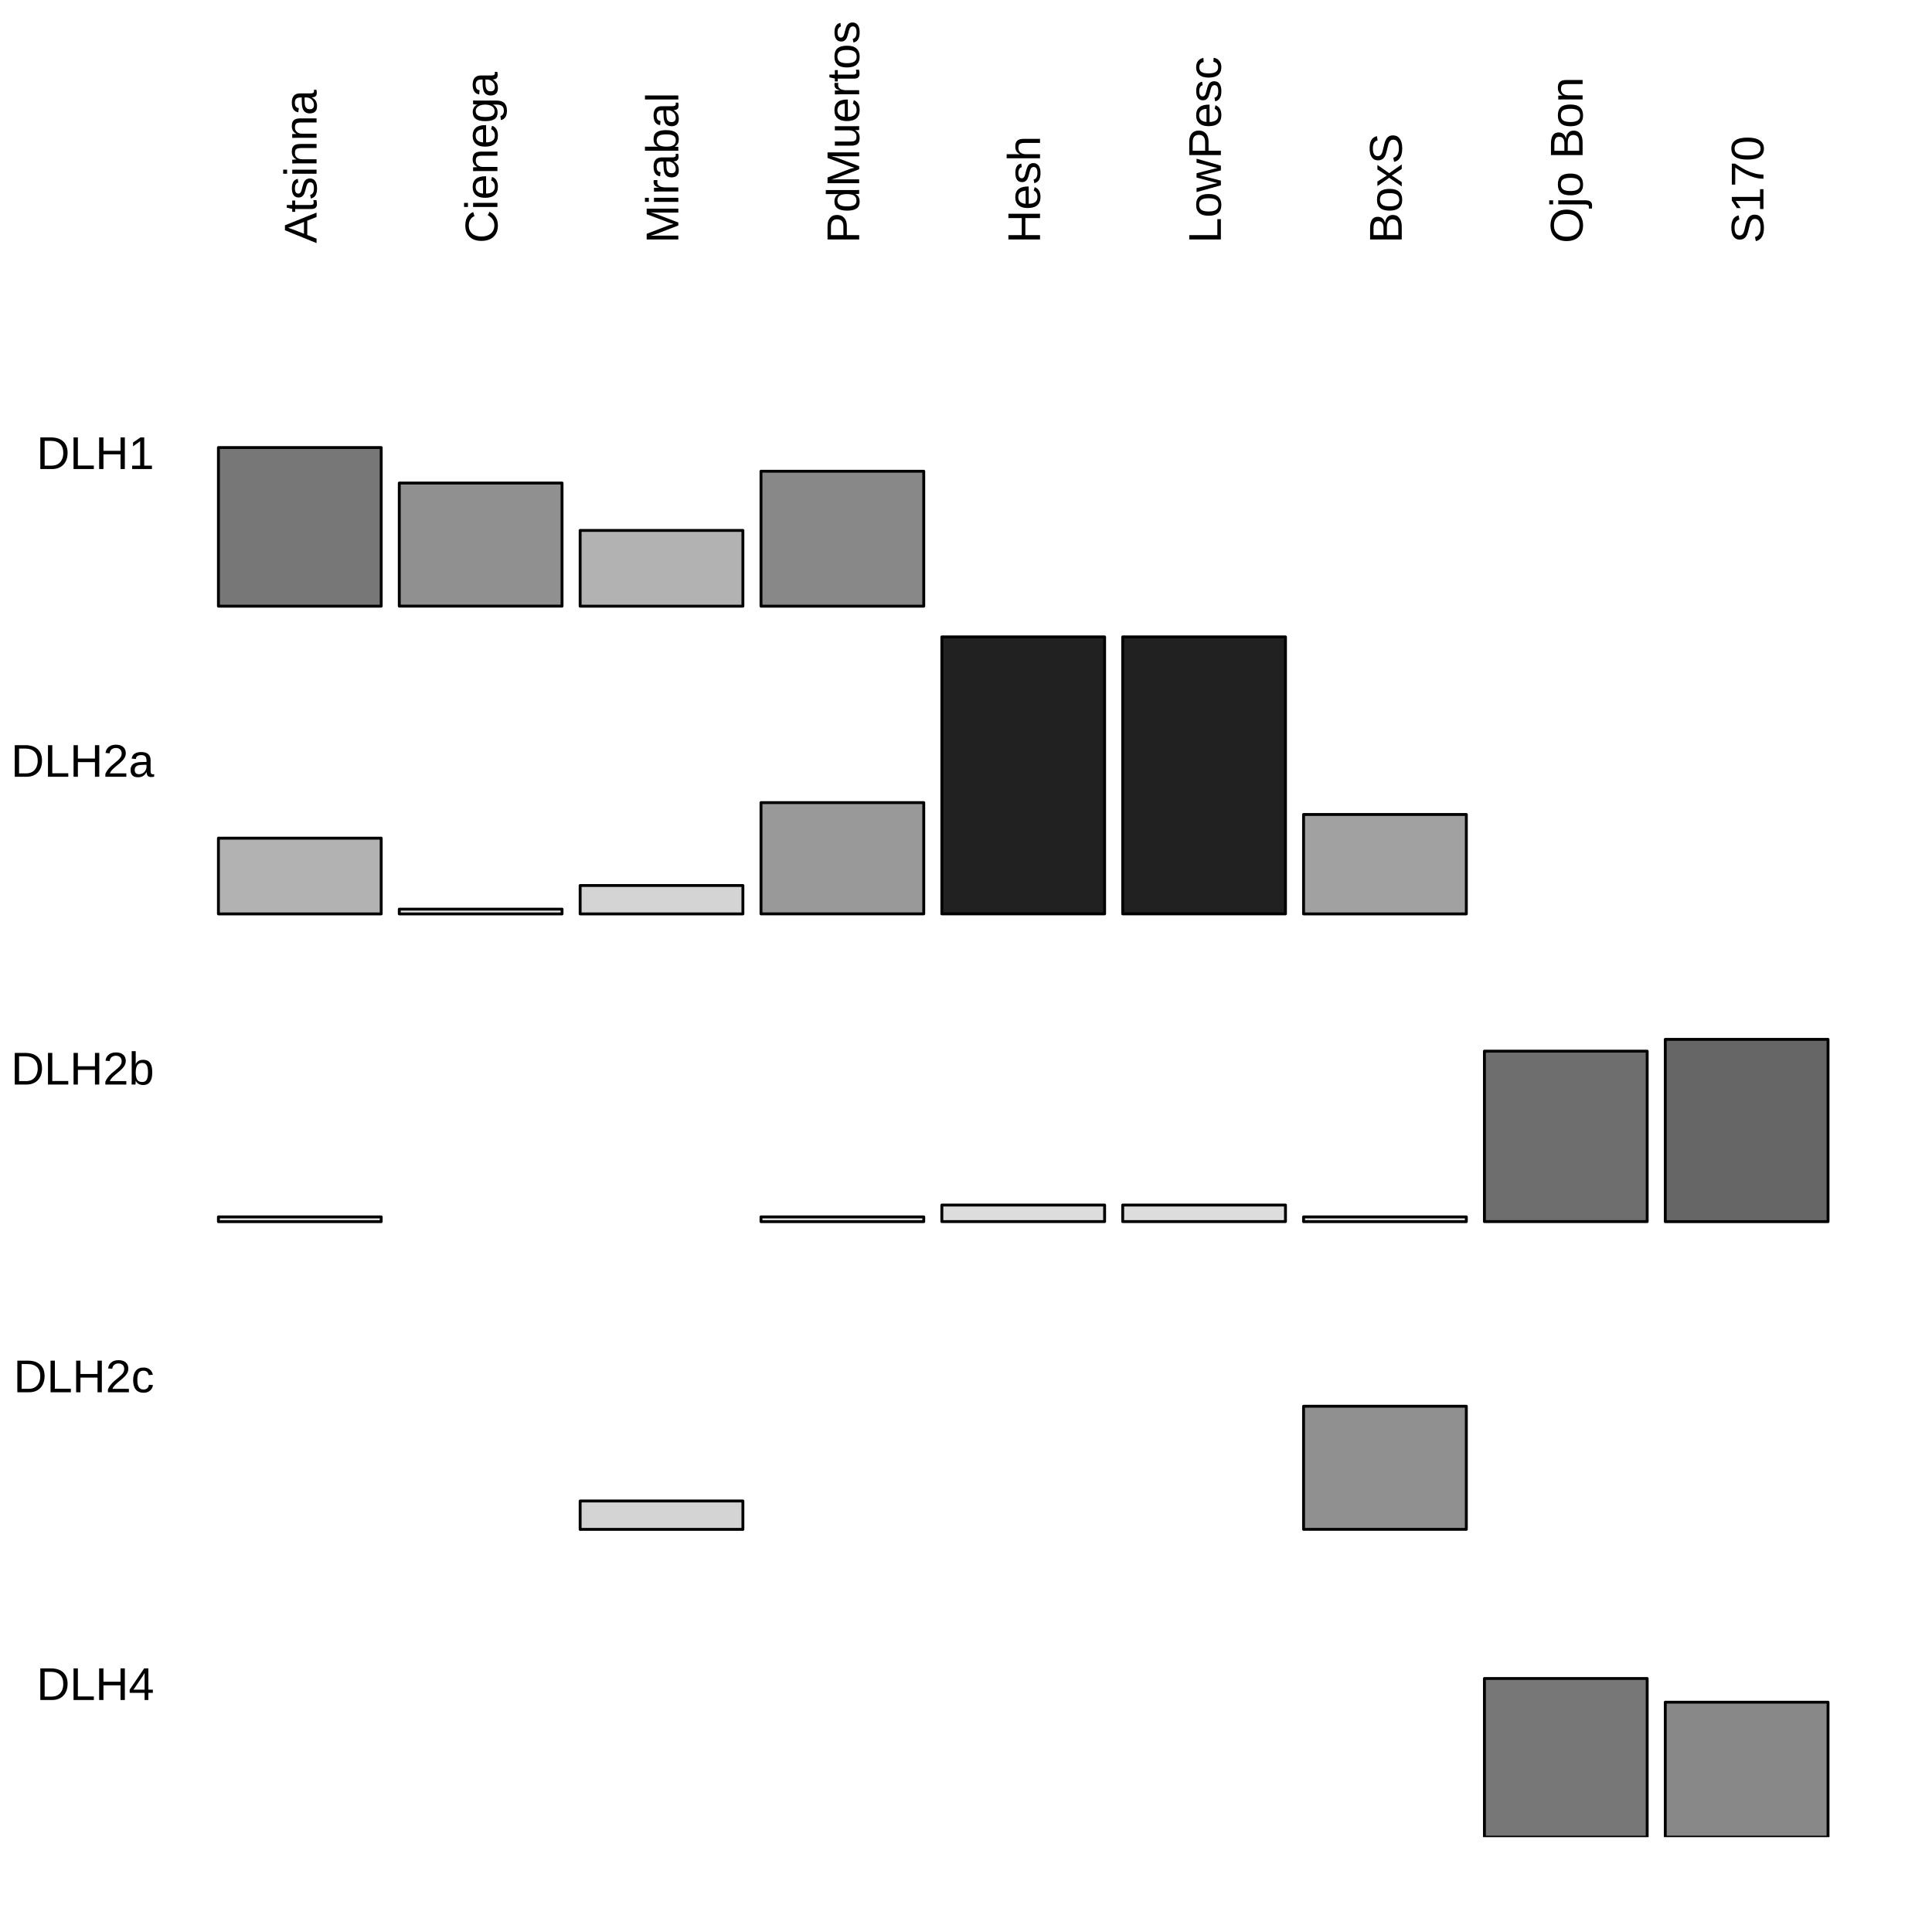
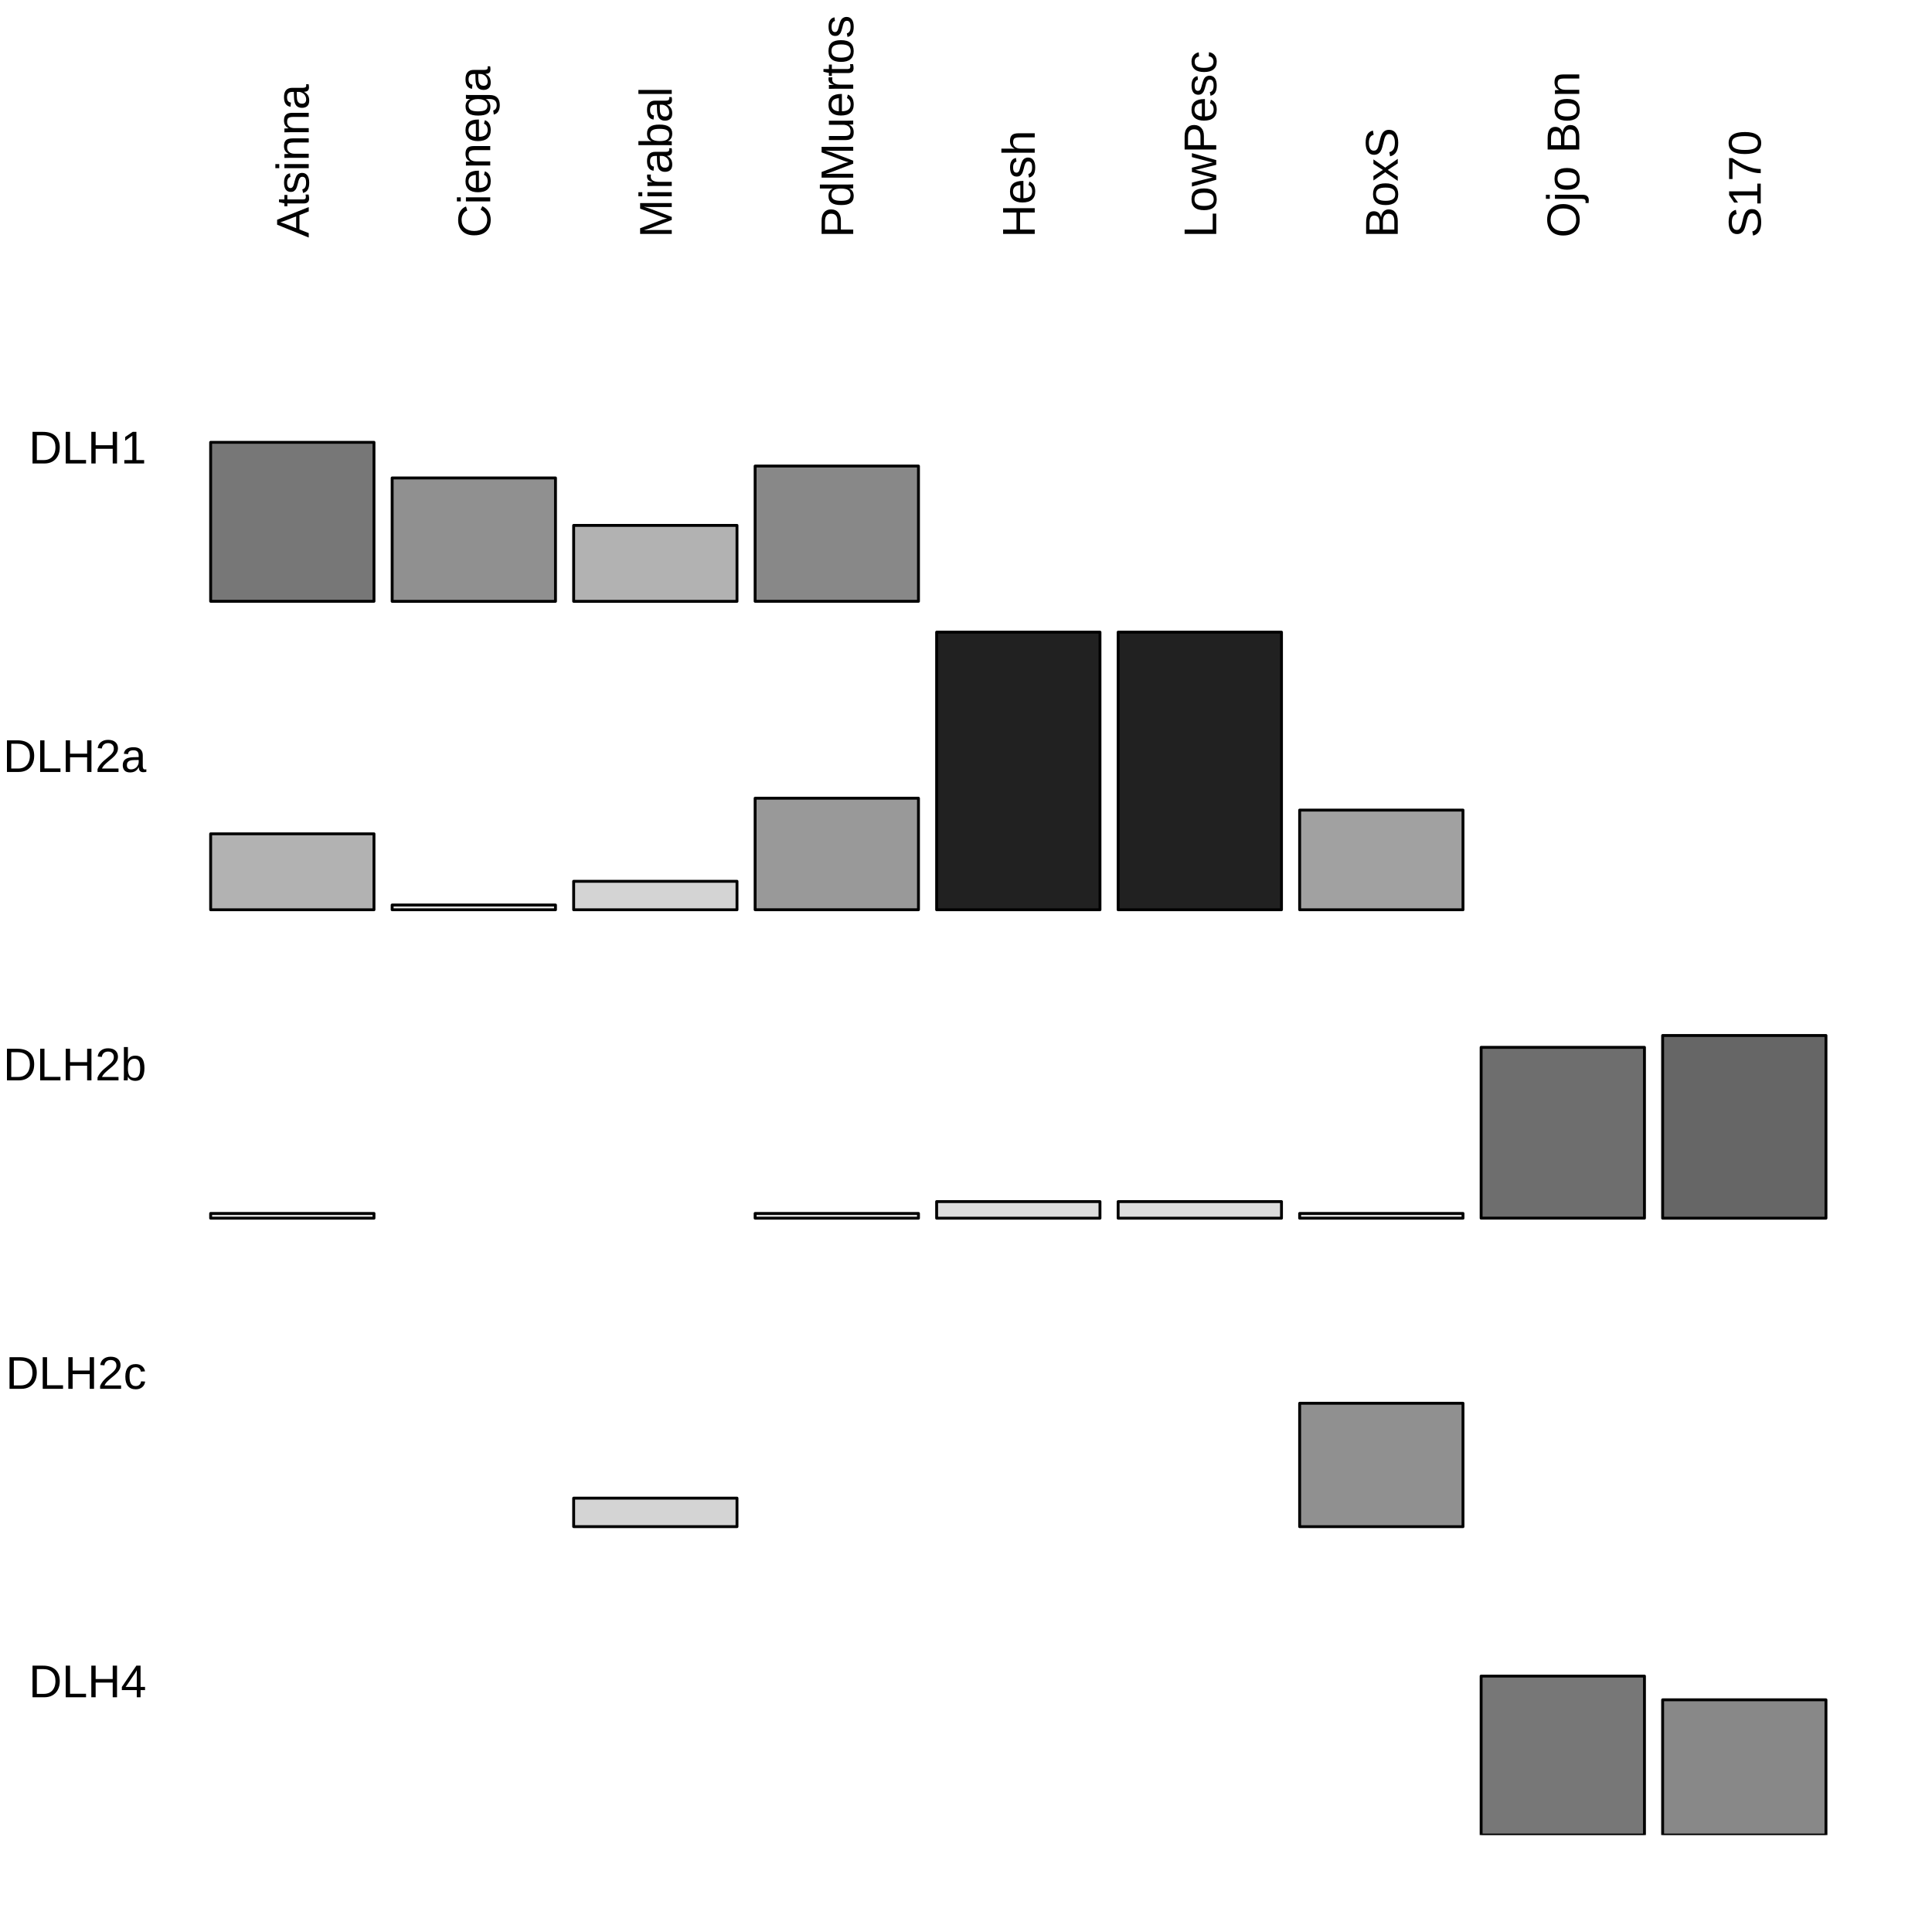
<svg xmlns="http://www.w3.org/2000/svg" class="svglite" width="504.00pt" height="504.00pt" viewBox="0 0 504.00 504.00">
  <defs>
    <style type="text/css">
    .svglite line, .svglite polyline, .svglite polygon, .svglite path, .svglite rect, .svglite circle {
      fill: none;
      stroke: #000000;
      stroke-linecap: round;
      stroke-linejoin: round;
      stroke-miterlimit: 10.00;
    }
    .svglite text {
      white-space: pre;
    }
  </style>
  </defs>
  <rect width="100%" height="100%" style="stroke: none; fill: #FFFFFF;" />
  <defs>
    <clipPath id="cpMC4wMHw1MDQuMDB8MC4wMHw1MDQuMDA=">
      <rect x="0.00" y="0.00" width="504.00" height="504.00" />
    </clipPath>
  </defs>
  <g clip-path="url(#cpMC4wMHw1MDQuMDB8MC4wMHw1MDQuMDA=)">
</g>
  <defs>
-     <clipPath id="cpNTQuNjJ8NDc5LjI1fDc3Ljg1fDQ3OS4yNQ==">
-       <rect x="54.62" y="77.85" width="424.63" height="401.40" />
+     <clipPath id="cpNTIuNTh8NDc4LjcxfDc2LjQwfDQ3OC43MQ==">
+       <rect x="52.58" y="76.40" width="426.13" height="402.31" />
    </clipPath>
  </defs>
-   <g clip-path="url(#cpNTQuNjJ8NDc5LjI1fDc3Ljg1fDQ3OS4yNQ==)">
-     <rect x="56.98" y="116.75" width="42.46" height="41.38" style="stroke-width: 0.75; fill: #777777;" />
-     <rect x="56.98" y="218.65" width="42.46" height="19.76" style="stroke-width: 0.75; fill: #B2B2B2;" />
-     <rect x="56.98" y="317.45" width="42.46" height="1.24" style="stroke-width: 0.75; fill: #E5E5E5;" />
-     <rect x="56.98" y="479.25" width="42.46" height="0.00" style="stroke-width: 0.75; fill: #F6F6F6;" />
-     <rect x="104.16" y="126.01" width="42.46" height="32.11" style="stroke-width: 0.75; fill: #909090;" />
-     <rect x="104.16" y="237.17" width="42.46" height="1.24" style="stroke-width: 0.75; fill: #E5E5E5;" />
-     <rect x="104.16" y="318.69" width="42.46" height="0.00" style="stroke-width: 0.75; fill: #EEEEEE;" />
-     <rect x="151.34" y="138.37" width="42.46" height="19.76" style="stroke-width: 0.75; fill: #B2B2B2;" />
-     <rect x="151.34" y="231.00" width="42.46" height="7.41" style="stroke-width: 0.75; fill: #D4D4D4;" />
-     <rect x="151.34" y="318.69" width="42.46" height="0.00" style="stroke-width: 0.75; fill: #EEEEEE;" />
-     <rect x="151.34" y="391.56" width="42.46" height="7.41" style="stroke-width: 0.75; fill: #D4D4D4;" />
-     <rect x="198.52" y="122.93" width="42.46" height="35.20" style="stroke-width: 0.75; fill: #888888;" />
-     <rect x="198.52" y="209.38" width="42.46" height="29.02" style="stroke-width: 0.75; fill: #999999;" />
-     <rect x="198.52" y="317.45" width="42.46" height="1.24" style="stroke-width: 0.75; fill: #E5E5E5;" />
-     <rect x="245.70" y="166.15" width="42.46" height="72.25" style="stroke-width: 0.75; fill: #212121;" />
-     <rect x="245.70" y="314.36" width="42.46" height="4.32" style="stroke-width: 0.75; fill: #DDDDDD;" />
-     <rect x="292.88" y="158.13" width="42.46" height="0.00" style="stroke-width: 0.75; fill: #F6F6F6;" />
-     <rect x="292.88" y="166.15" width="42.46" height="72.25" style="stroke-width: 0.75; fill: #212121;" />
-     <rect x="292.88" y="314.36" width="42.46" height="4.32" style="stroke-width: 0.75; fill: #DDDDDD;" />
-     <rect x="340.06" y="212.47" width="42.46" height="25.94" style="stroke-width: 0.75; fill: #A1A1A1;" />
-     <rect x="340.06" y="317.45" width="42.46" height="1.24" style="stroke-width: 0.75; fill: #E5E5E5;" />
-     <rect x="340.06" y="366.85" width="42.46" height="32.11" style="stroke-width: 0.75; fill: #909090;" />
-     <rect x="387.24" y="274.22" width="42.46" height="44.46" style="stroke-width: 0.75; fill: #6E6E6E;" />
-     <rect x="387.24" y="437.87" width="42.46" height="41.38" style="stroke-width: 0.75; fill: #777777;" />
-     <rect x="434.42" y="271.14" width="42.46" height="47.55" style="stroke-width: 0.75; fill: #666666;" />
-     <rect x="434.42" y="444.05" width="42.46" height="35.20" style="stroke-width: 0.75; fill: #888888;" />
+   <g clip-path="url(#cpNTIuNTh8NDc4LjcxfDc2LjQwfDQ3OC43MQ==)">
+     <rect x="54.95" y="115.39" width="42.61" height="41.47" style="stroke-width: 0.75; fill: #777777;" />
+     <rect x="54.95" y="217.52" width="42.61" height="19.81" style="stroke-width: 0.75; fill: #B2B2B2;" />
+     <rect x="54.95" y="316.55" width="42.61" height="1.24" style="stroke-width: 0.75; fill: #E5E5E5;" />
+     <rect x="54.95" y="478.71" width="42.61" height="0.00" style="stroke-width: 0.75; fill: #F6F6F6;" />
+     <rect x="102.30" y="124.68" width="42.61" height="32.19" style="stroke-width: 0.75; fill: #909090;" />
+     <rect x="102.30" y="236.09" width="42.61" height="1.24" style="stroke-width: 0.75; fill: #E5E5E5;" />
+     <rect x="102.30" y="317.79" width="42.61" height="0.00" style="stroke-width: 0.75; fill: #EEEEEE;" />
+     <rect x="149.65" y="137.06" width="42.61" height="19.81" style="stroke-width: 0.75; fill: #B2B2B2;" />
+     <rect x="149.65" y="229.90" width="42.61" height="7.43" style="stroke-width: 0.75; fill: #D4D4D4;" />
+     <rect x="149.65" y="317.79" width="42.61" height="0.00" style="stroke-width: 0.75; fill: #EEEEEE;" />
+     <rect x="149.65" y="390.82" width="42.61" height="7.43" style="stroke-width: 0.75; fill: #D4D4D4;" />
+     <rect x="196.99" y="121.58" width="42.61" height="35.28" style="stroke-width: 0.75; fill: #888888;" />
+     <rect x="196.99" y="208.23" width="42.61" height="29.09" style="stroke-width: 0.75; fill: #999999;" />
+     <rect x="196.99" y="316.55" width="42.61" height="1.24" style="stroke-width: 0.75; fill: #E5E5E5;" />
+     <rect x="244.34" y="164.91" width="42.61" height="72.42" style="stroke-width: 0.75; fill: #212121;" />
+     <rect x="244.34" y="313.46" width="42.61" height="4.33" style="stroke-width: 0.75; fill: #DDDDDD;" />
+     <rect x="291.69" y="156.86" width="42.61" height="0.00" style="stroke-width: 0.75; fill: #F6F6F6;" />
+     <rect x="291.69" y="164.91" width="42.61" height="72.42" style="stroke-width: 0.75; fill: #212121;" />
+     <rect x="291.69" y="313.46" width="42.61" height="4.33" style="stroke-width: 0.75; fill: #DDDDDD;" />
+     <rect x="339.04" y="211.33" width="42.61" height="26.00" style="stroke-width: 0.75; fill: #A1A1A1;" />
+     <rect x="339.04" y="316.55" width="42.61" height="1.24" style="stroke-width: 0.75; fill: #E5E5E5;" />
+     <rect x="339.04" y="366.07" width="42.61" height="32.19" style="stroke-width: 0.75; fill: #909090;" />
+     <rect x="386.38" y="273.22" width="42.61" height="44.56" style="stroke-width: 0.75; fill: #6E6E6E;" />
+     <rect x="386.38" y="437.24" width="42.61" height="41.47" style="stroke-width: 0.75; fill: #777777;" />
+     <rect x="433.73" y="270.13" width="42.61" height="47.66" style="stroke-width: 0.75; fill: #666666;" />
+     <rect x="433.73" y="443.43" width="42.61" height="35.28" style="stroke-width: 0.75; fill: #888888;" />
  </g>
  <g clip-path="url(#cpMC4wMHw1MDQuMDB8MC4wMHw1MDQuMDA=)">
-     <text x="40.22" y="443.48" text-anchor="end" style="font-size: 12.00px; font-family: &quot;Arial&quot;;" textLength="32.60px" lengthAdjust="spacingAndGlyphs">DLH4</text>
-     <text x="40.22" y="363.20" text-anchor="end" style="font-size: 12.00px; font-family: &quot;Arial&quot;;" textLength="39.20px" lengthAdjust="spacingAndGlyphs">DLH2c</text>
-     <text x="40.22" y="282.92" text-anchor="end" style="font-size: 12.00px; font-family: &quot;Arial&quot;;" textLength="40.22px" lengthAdjust="spacingAndGlyphs">DLH2b</text>
-     <text x="40.22" y="202.64" text-anchor="end" style="font-size: 12.00px; font-family: &quot;Arial&quot;;" textLength="39.96px" lengthAdjust="spacingAndGlyphs">DLH2a</text>
-     <text x="40.22" y="122.36" text-anchor="end" style="font-size: 12.00px; font-family: &quot;Arial&quot;;" textLength="32.60px" lengthAdjust="spacingAndGlyphs">DLH1</text>
-     <text transform="translate(82.58,63.45) rotate(-90)" style="font-size: 12.00px; font-family: &quot;Arial&quot;;" textLength="44.88px" lengthAdjust="spacingAndGlyphs">Atsinna</text>
-     <text transform="translate(129.76,63.45) rotate(-90)" style="font-size: 12.00px; font-family: &quot;Arial&quot;;" textLength="49.08px" lengthAdjust="spacingAndGlyphs">Cienega</text>
-     <text transform="translate(176.95,63.45) rotate(-90)" style="font-size: 12.00px; font-family: &quot;Arial&quot;;" textLength="44.29px" lengthAdjust="spacingAndGlyphs">Mirabal</text>
-     <text transform="translate(224.13,63.45) rotate(-90)" style="font-size: 12.00px; font-family: &quot;Arial&quot;;" textLength="63.45px" lengthAdjust="spacingAndGlyphs">PdMuertos</text>
-     <text transform="translate(271.31,63.45) rotate(-90)" style="font-size: 12.00px; font-family: &quot;Arial&quot;;" textLength="30.28px" lengthAdjust="spacingAndGlyphs">Hesh</text>
-     <text transform="translate(318.49,63.45) rotate(-90)" style="font-size: 12.00px; font-family: &quot;Arial&quot;;" textLength="50.70px" lengthAdjust="spacingAndGlyphs">LowPesc</text>
-     <text transform="translate(365.67,63.45) rotate(-90)" style="font-size: 12.00px; font-family: &quot;Arial&quot;;" textLength="29.94px" lengthAdjust="spacingAndGlyphs">BoxS</text>
-     <text transform="translate(412.85,63.45) rotate(-90)" style="font-size: 12.00px; font-family: &quot;Arial&quot;;" textLength="47.13px" lengthAdjust="spacingAndGlyphs">Ojo Bon</text>
-     <text transform="translate(460.03,63.45) rotate(-90)" style="font-size: 12.00px; font-family: &quot;Arial&quot;;" textLength="30.54px" lengthAdjust="spacingAndGlyphs">S170</text>
+     <text x="38.18" y="442.77" text-anchor="end" style="font-size: 12.00px; font-family: &quot;Arial&quot;;" textLength="30.80px" lengthAdjust="spacingAndGlyphs">DLH4</text>
+     <text x="38.18" y="362.30" text-anchor="end" style="font-size: 12.00px; font-family: &quot;Arial&quot;;" textLength="36.56px" lengthAdjust="spacingAndGlyphs">DLH2c</text>
+     <text x="38.18" y="281.84" text-anchor="end" style="font-size: 12.00px; font-family: &quot;Arial&quot;;" textLength="38.18px" lengthAdjust="spacingAndGlyphs">DLH2b</text>
+     <text x="38.18" y="201.38" text-anchor="end" style="font-size: 12.00px; font-family: &quot;Arial&quot;;" textLength="37.53px" lengthAdjust="spacingAndGlyphs">DLH2a</text>
+     <text x="38.18" y="120.91" text-anchor="end" style="font-size: 12.00px; font-family: &quot;Arial&quot;;" textLength="30.80px" lengthAdjust="spacingAndGlyphs">DLH1</text>
+     <text transform="translate(80.54,62.00) rotate(-90)" style="font-size: 12.00px; font-family: &quot;Arial&quot;;" textLength="42.41px" lengthAdjust="spacingAndGlyphs">Atsinna</text>
+     <text transform="translate(127.89,62.00) rotate(-90)" style="font-size: 12.00px; font-family: &quot;Arial&quot;;" textLength="45.74px" lengthAdjust="spacingAndGlyphs">Cienega</text>
+     <text transform="translate(175.24,62.00) rotate(-90)" style="font-size: 12.00px; font-family: &quot;Arial&quot;;" textLength="42.88px" lengthAdjust="spacingAndGlyphs">Mirabal</text>
+     <text transform="translate(222.58,62.00) rotate(-90)" style="font-size: 12.00px; font-family: &quot;Arial&quot;;" textLength="62.00px" lengthAdjust="spacingAndGlyphs">PdMuertos</text>
+     <text transform="translate(269.93,62.00) rotate(-90)" style="font-size: 12.00px; font-family: &quot;Arial&quot;;" textLength="28.82px" lengthAdjust="spacingAndGlyphs">Hesh</text>
+     <text transform="translate(317.28,62.00) rotate(-90)" style="font-size: 12.00px; font-family: &quot;Arial&quot;;" textLength="48.51px" lengthAdjust="spacingAndGlyphs">LowPesc</text>
+     <text transform="translate(364.63,62.00) rotate(-90)" style="font-size: 12.00px; font-family: &quot;Arial&quot;;" textLength="27.99px" lengthAdjust="spacingAndGlyphs">BoxS</text>
+     <text transform="translate(411.98,62.00) rotate(-90)" style="font-size: 12.00px; font-family: &quot;Arial&quot;;" textLength="45.32px" lengthAdjust="spacingAndGlyphs">Ojo Bon</text>
+     <text transform="translate(459.32,62.00) rotate(-90)" style="font-size: 12.00px; font-family: &quot;Arial&quot;;" textLength="27.17px" lengthAdjust="spacingAndGlyphs">S170</text>
  </g>
</svg>
